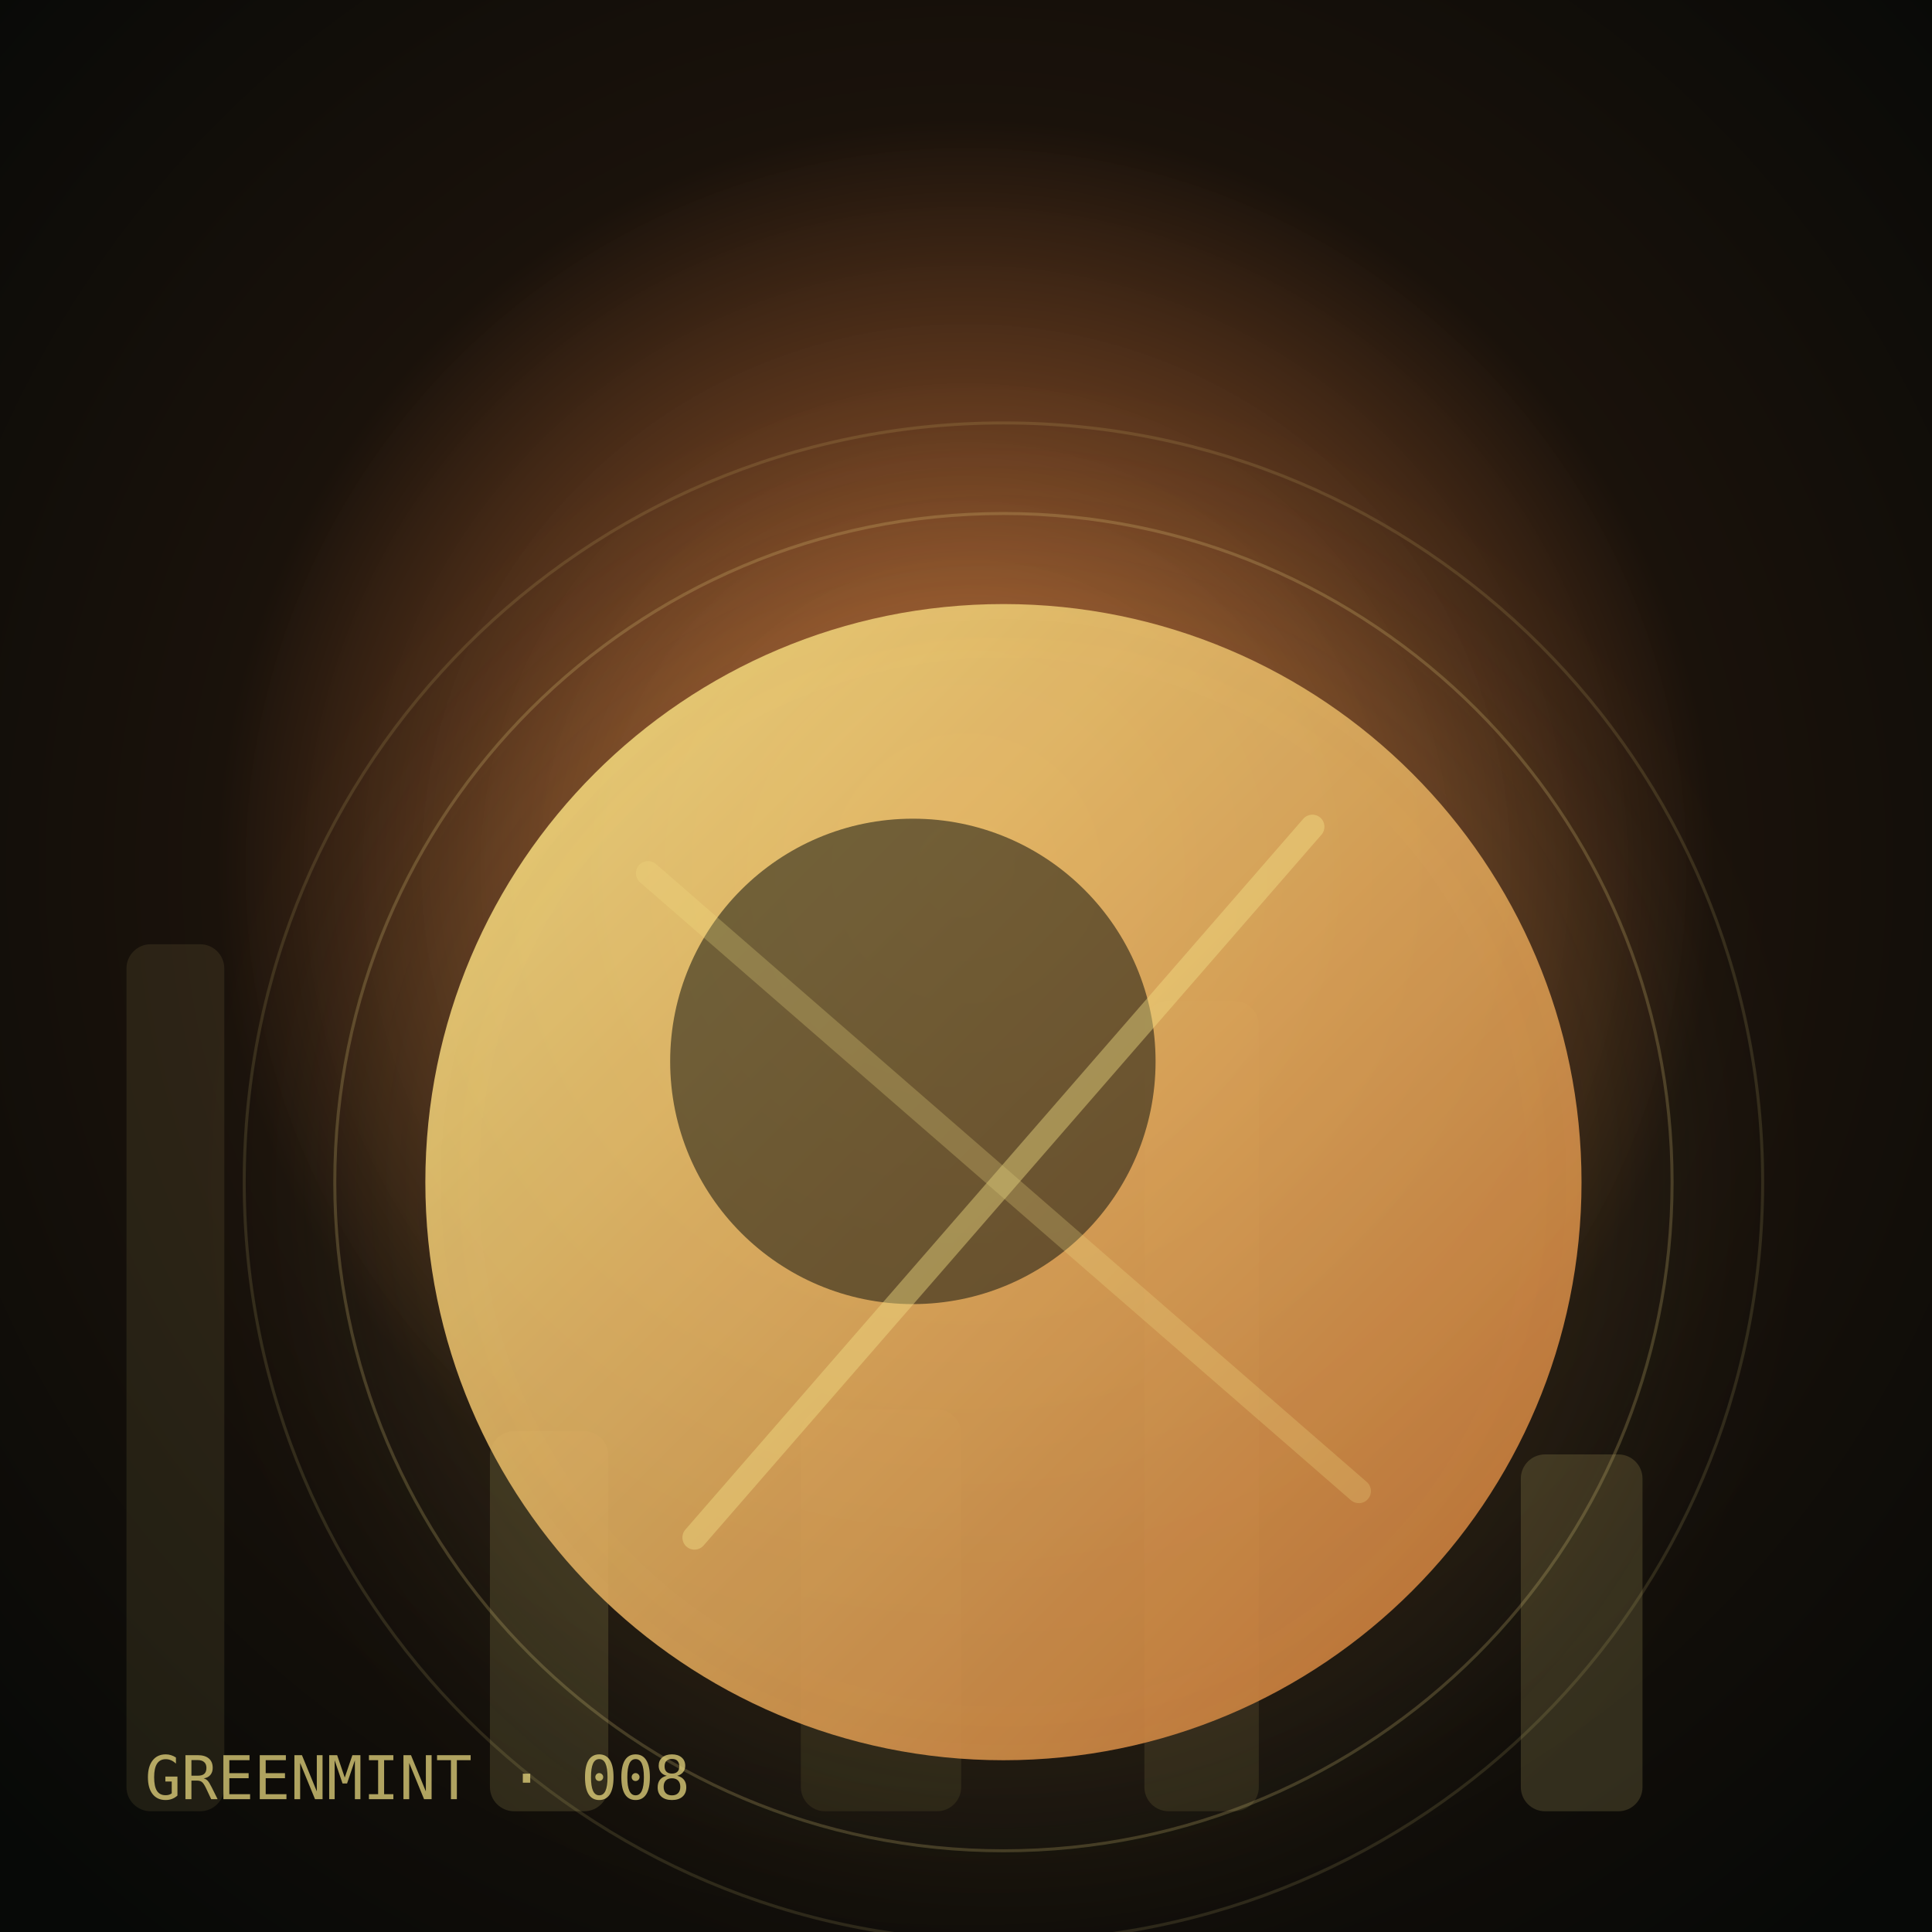
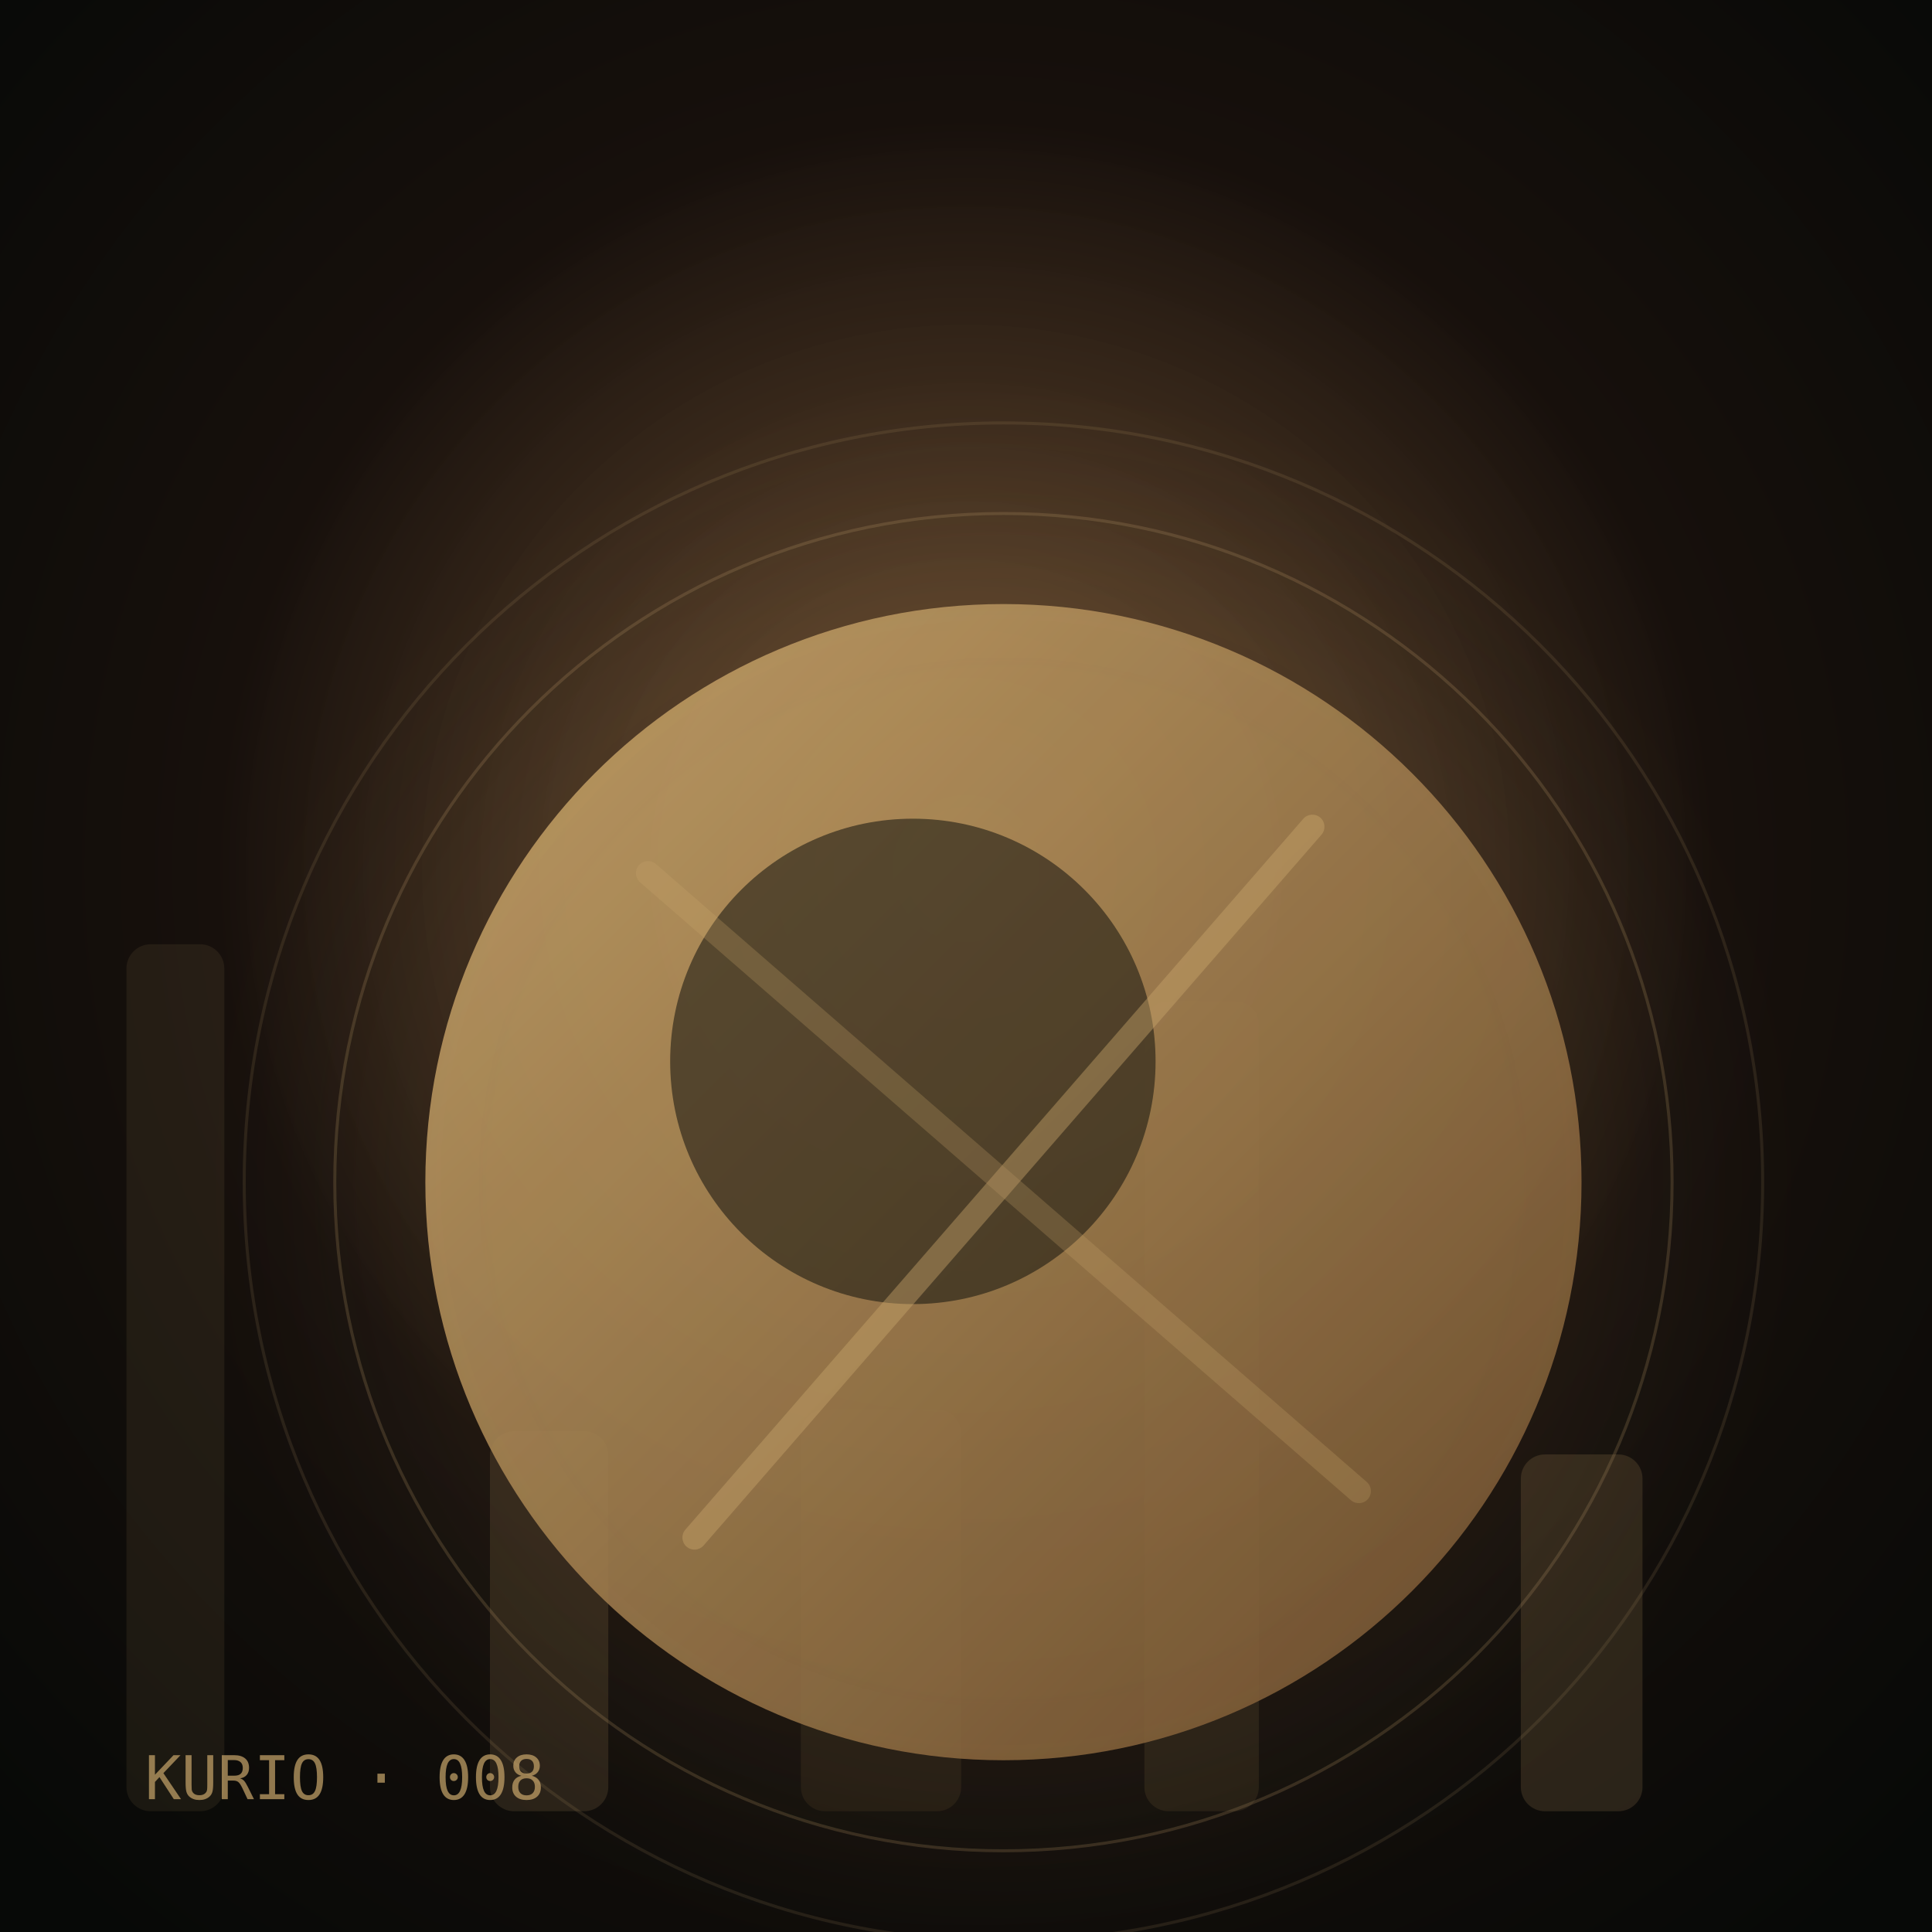
<svg xmlns="http://www.w3.org/2000/svg" viewBox="0 0 640 640" width="640" height="640" role="img" aria-label="Arte generativa 8">
  <defs>
    <radialGradient id="g8" cx="50%" cy="45%" r="70%">
-       <stop offset="0%" stop-color="#c46a2f" stop-opacity="0.95" />
-       <stop offset="55%" stop-color="#1a120b" stop-opacity="1" />
+       <stop offset="0%" stop-color="#6b4a2a" stop-opacity="0.95" />
+       <stop offset="55%" stop-color="#17100c" stop-opacity="1" />
      <stop offset="100%" stop-color="#070907" />
    </radialGradient>
    <linearGradient id="l8" x1="0" y1="0" x2="1" y2="1">
-       <stop offset="0%" stop-color="#f4e285" />
-       <stop offset="100%" stop-color="#c46a2f" />
+       <stop offset="0%" stop-color="#c9a66b" />
+       <stop offset="100%" stop-color="#6b4a2a" />
    </linearGradient>
    <filter id="blur8">
      <feGaussianBlur stdDeviation="26" />
    </filter>
  </defs>
  <rect width="640" height="640" fill="url(#g8)" />
-   <rect x="41.9" y="312.8" width="32.4" height="287.2" rx="8" fill="#f4e285" opacity="0.09" />
-   <rect x="162.3" y="474.1" width="39.2" height="125.9" rx="8" fill="#f4e285" opacity="0.14" />
-   <rect x="265.3" y="466.9" width="53.1" height="133.1" rx="8" fill="#f4e285" opacity="0.08" />
-   <rect x="379.1" y="331.6" width="37.9" height="268.4" rx="8" fill="#f4e285" opacity="0.10" />
-   <rect x="503.8" y="481.8" width="40.3" height="118.2" rx="8" fill="#f4e285" opacity="0.16" />
-   <g opacity="0.5" stroke="#f4e285" stroke-width="1" fill="none">
+   <rect x="41.9" y="312.8" width="32.4" height="287.2" rx="8" fill="#c9a66b" opacity="0.09" />
+   <rect x="162.3" y="474.1" width="39.2" height="125.9" rx="8" fill="#c9a66b" opacity="0.14" />
+   <rect x="265.3" y="466.9" width="53.1" height="133.1" rx="8" fill="#c9a66b" opacity="0.08" />
+   <rect x="379.1" y="331.6" width="37.9" height="268.4" rx="8" fill="#c9a66b" opacity="0.10" />
+   <rect x="503.8" y="481.8" width="40.3" height="118.2" rx="8" fill="#c9a66b" opacity="0.16" />
+   <g opacity="0.5" stroke="#c9a66b" stroke-width="1" fill="none">
    <circle cx="332.4" cy="391.6" r="251.5" opacity="0.25" />
    <circle cx="332.4" cy="391.6" r="221.5" opacity="0.4" />
  </g>
  <circle cx="332.4" cy="391.6" r="191.5" fill="url(#l8)" opacity="0.9" />
  <circle cx="302.4" cy="351.6" r="80.4" fill="#070907" opacity="0.55" />
  <g transform="rotate(131 332.4 391.6)" opacity="0.85">
-     <rect x="172.4" y="387.6" width="320" height="8" rx="4" fill="#f4e285" opacity="0.5" />
-     <rect x="328.4" y="231.6" width="8" height="320" rx="4" fill="#f4e285" opacity="0.3" />
+     <rect x="172.4" y="387.6" width="320" height="8" rx="4" fill="#c9a66b" opacity="0.5" />
+     <rect x="328.4" y="231.6" width="8" height="320" rx="4" fill="#c9a66b" opacity="0.3" />
  </g>
-   <circle cx="332.4" cy="391.6" r="220" fill="#f4e285" opacity="0.06" filter="url(#blur8)" />
-   <text x="48" y="596" font-family="monospace" font-size="20" fill="#f4e285" opacity="0.7">GREENMINT · 008</text>
+   <circle cx="332.4" cy="391.6" r="220" fill="#c9a66b" opacity="0.06" filter="url(#blur8)" />
+   <text x="48" y="596" font-family="monospace" font-size="20" fill="#c9a66b" opacity="0.7">KURIO · 008</text>
</svg>
